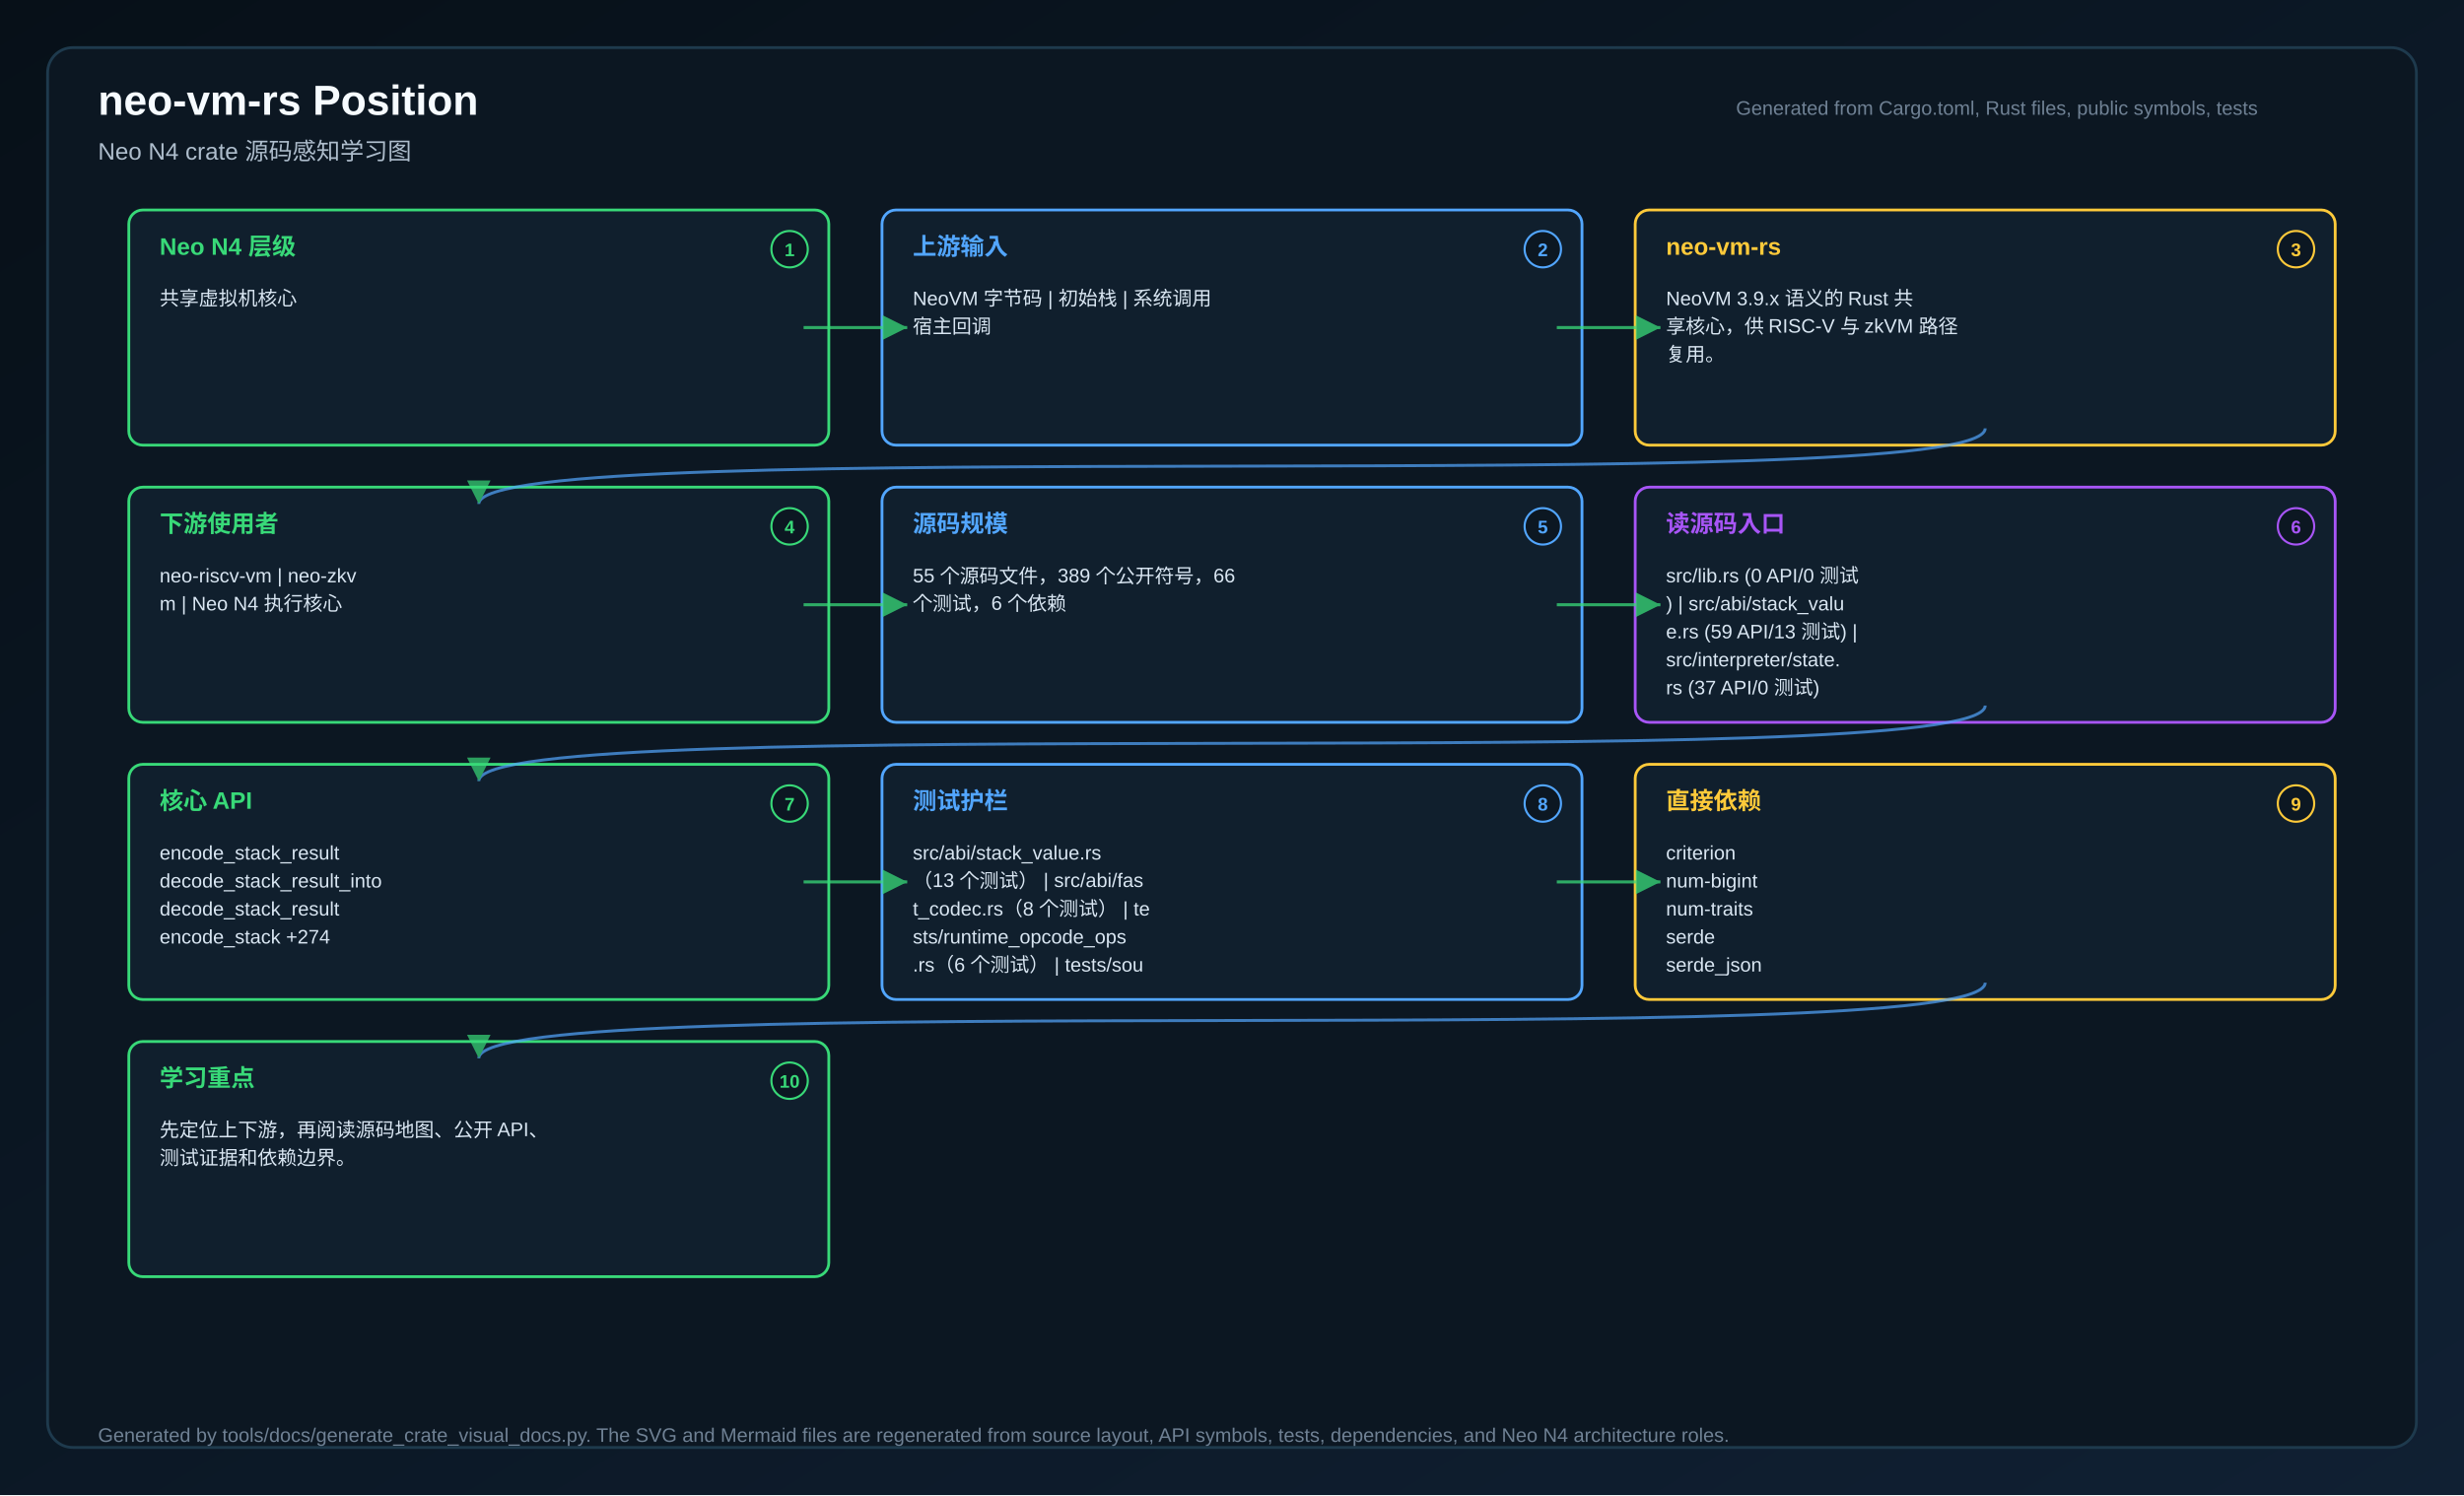
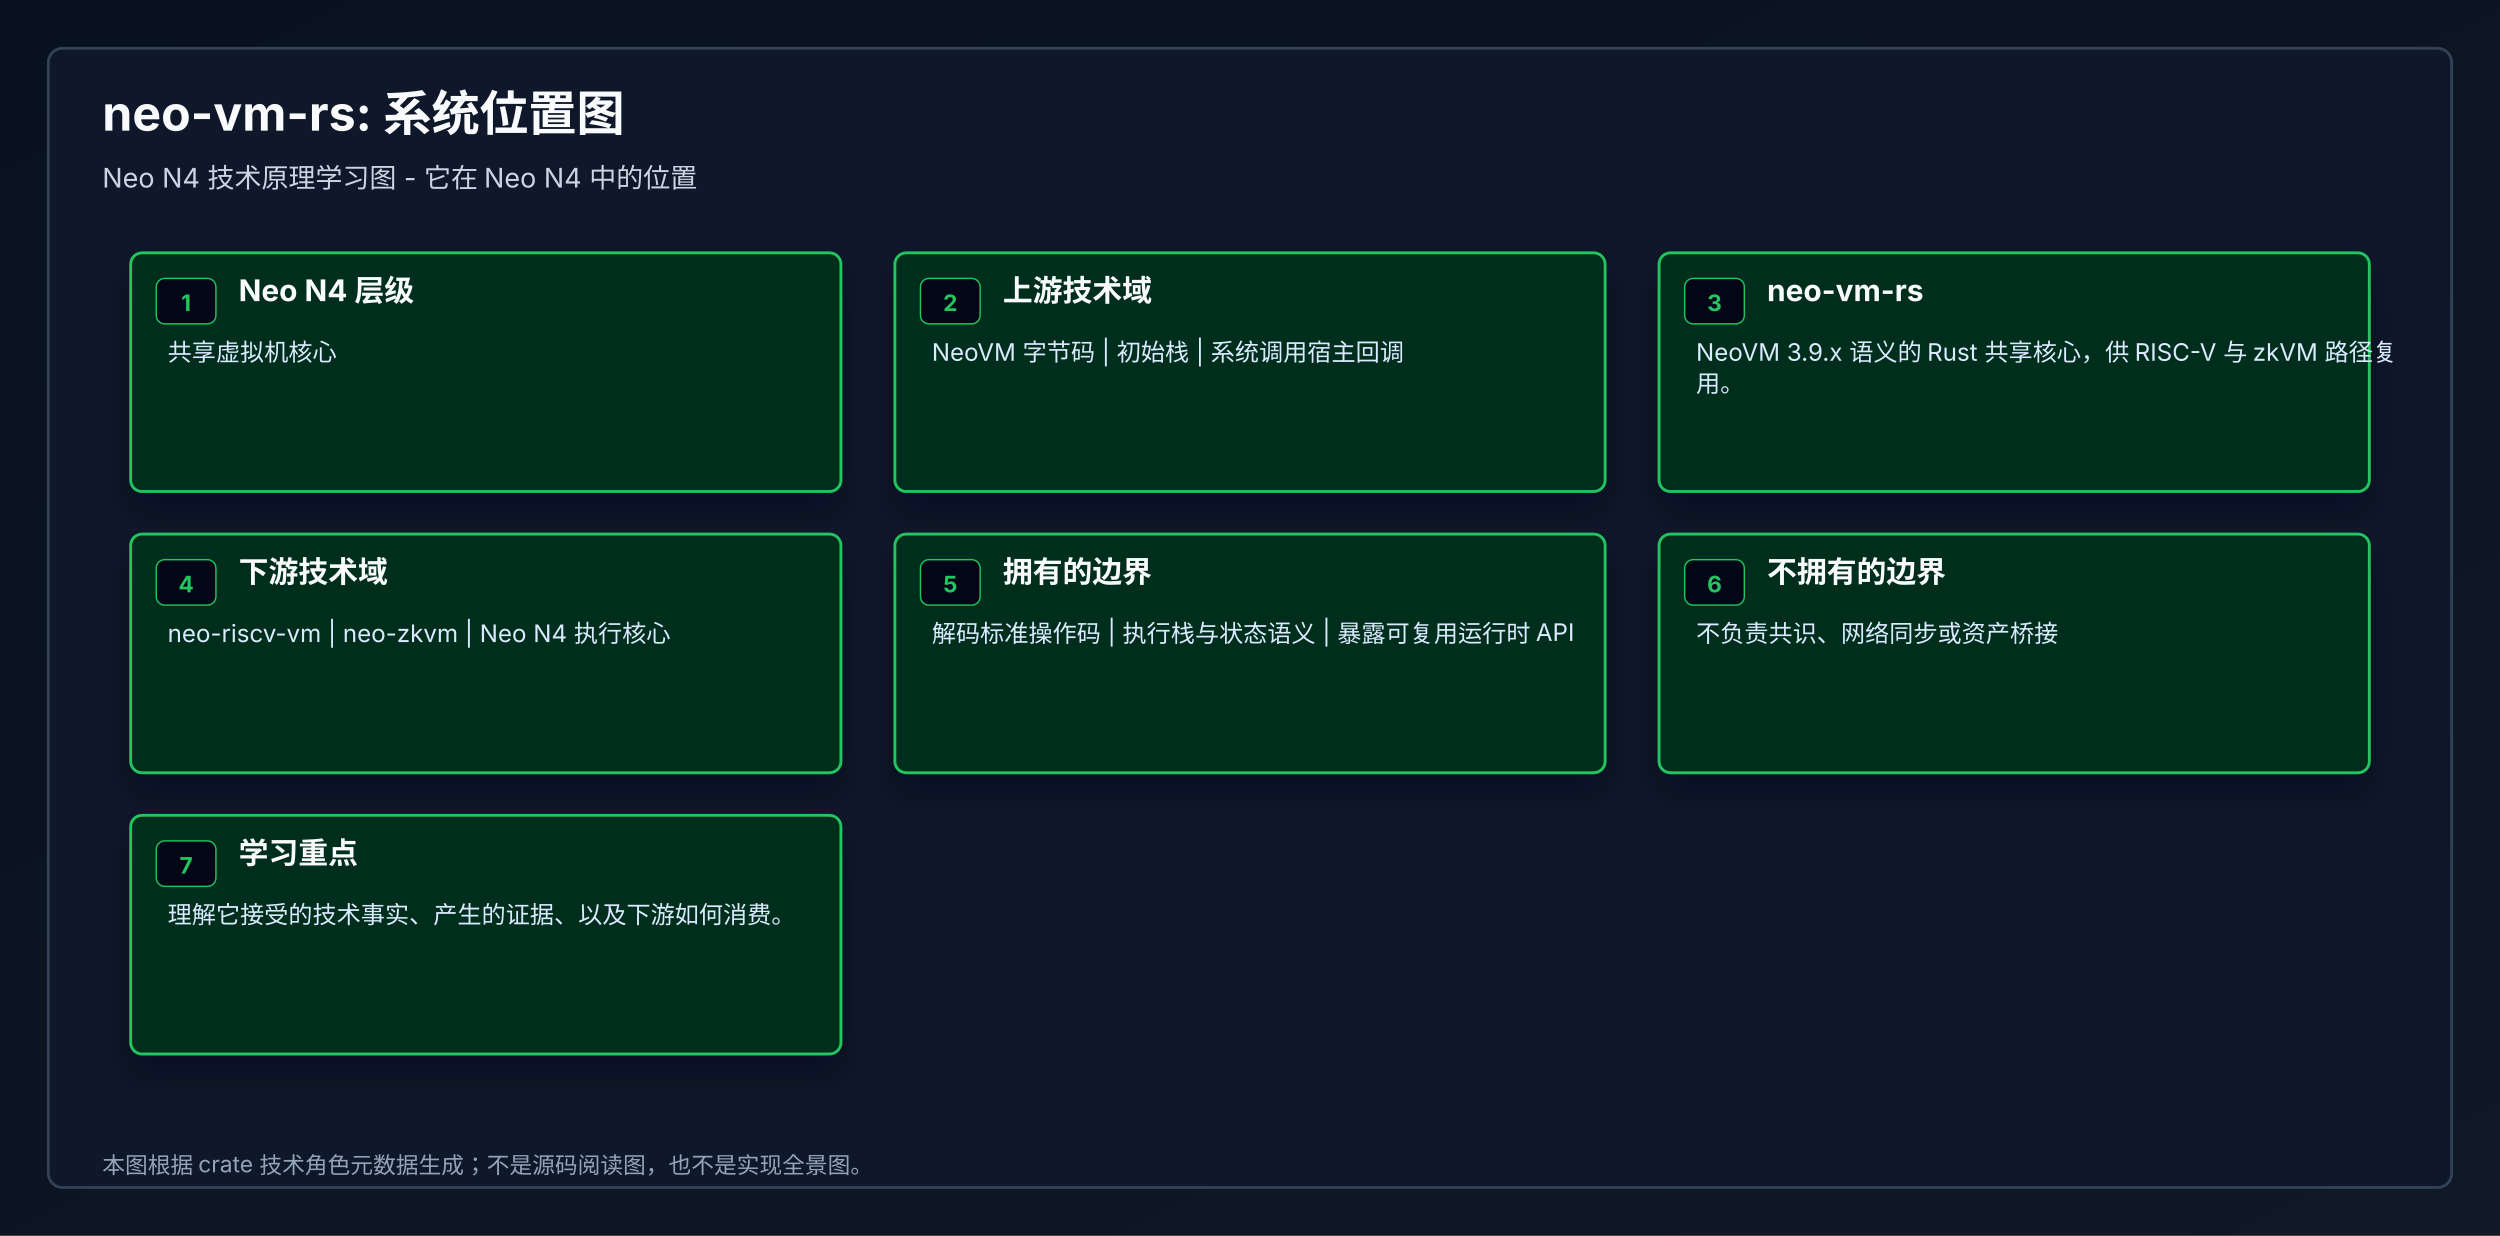
- <svg xmlns="http://www.w3.org/2000/svg" width="1760" height="1068" viewBox="0 0 1760 1068" role="img" aria-label="neo-vm-rs Position">
+ <svg xmlns="http://www.w3.org/2000/svg" width="1760" height="870" viewBox="0 0 1760 870" role="img" aria-label="neo-vm-rs 系统位置图">
  <defs>
-     <linearGradient id="bg" x1="0" x2="1" y1="0" y2="1">
-       <stop offset="0" stop-color="#071018" />
-       <stop offset="1" stop-color="#102033" />
+     <linearGradient id="bg" x1="0" y1="0" x2="1" y2="1">
+       <stop offset="0%" stop-color="#08111f" />
+       <stop offset="100%" stop-color="#111827" />
    </linearGradient>
-     <marker id="arrow" markerWidth="12" markerHeight="12" refX="10" refY="6" orient="auto">
-       <path d="M2,2 L10,6 L2,10 Z" fill="#38d978" />
-     </marker>
+     <filter id="shadow" x="-15%" y="-15%" width="130%" height="130%">
+       <feDropShadow dx="0" dy="14" stdDeviation="12" flood-color="#020617" flood-opacity="0.42" />
+     </filter>
  </defs>
-   <rect x="0" y="0" width="1760" height="1068" fill="url(#bg)" />
-   <rect x="34" y="34" width="1692" height="1000" rx="18" fill="#0c1722" stroke="#1e3a4d" stroke-width="2" />
-   <text x="70" y="82" fill="#f6fbff" font-size="30" font-family="Segoe UI, Arial, sans-serif" font-weight="700">neo-vm-rs Position</text>
-   <text x="70" y="114" fill="#aebdcc" font-size="17" font-family="Segoe UI, Arial, sans-serif">Neo N4 crate 源码感知学习图</text>
-   <text x="1240" y="82" fill="#6f8194" font-size="14" font-family="Segoe UI, Arial, sans-serif">Generated from Cargo.toml, Rust files, public symbols, tests</text>
-   <rect x="92" y="150" width="500" height="168" rx="10" fill="#101f2d" stroke="#38d978" stroke-width="2" />
-   <circle cx="564" cy="178" r="13" fill="#0c1722" stroke="#38d978" stroke-width="1.5" />
-   <text x="564" y="183" text-anchor="middle" fill="#38d978" font-size="13" font-family="Segoe UI, Arial, sans-serif" font-weight="700">1</text>
-   <text x="114" y="182" fill="#38d978" font-size="17" font-family="Segoe UI, Arial, sans-serif" font-weight="700">Neo N4 层级</text>
-   <text x="114" y="218" fill="#d9e6f2" font-size="14" font-family="Segoe UI, Arial, sans-serif">共享虚拟机核心</text>
-   <rect x="630" y="150" width="500" height="168" rx="10" fill="#101f2d" stroke="#52a6ff" stroke-width="2" />
-   <circle cx="1102" cy="178" r="13" fill="#0c1722" stroke="#52a6ff" stroke-width="1.5" />
-   <text x="1102" y="183" text-anchor="middle" fill="#52a6ff" font-size="13" font-family="Segoe UI, Arial, sans-serif" font-weight="700">2</text>
-   <text x="652" y="182" fill="#52a6ff" font-size="17" font-family="Segoe UI, Arial, sans-serif" font-weight="700">上游输入</text>
-   <text x="652" y="218" fill="#d9e6f2" font-size="14" font-family="Segoe UI, Arial, sans-serif">NeoVM 字节码 | 初始栈 | 系统调用</text>
-   <text x="652" y="238" fill="#d9e6f2" font-size="14" font-family="Segoe UI, Arial, sans-serif">宿主回调</text>
-   <rect x="1168" y="150" width="500" height="168" rx="10" fill="#101f2d" stroke="#ffca3a" stroke-width="2" />
-   <circle cx="1640" cy="178" r="13" fill="#0c1722" stroke="#ffca3a" stroke-width="1.5" />
-   <text x="1640" y="183" text-anchor="middle" fill="#ffca3a" font-size="13" font-family="Segoe UI, Arial, sans-serif" font-weight="700">3</text>
-   <text x="1190" y="182" fill="#ffca3a" font-size="17" font-family="Segoe UI, Arial, sans-serif" font-weight="700">neo-vm-rs</text>
-   <text x="1190" y="218" fill="#d9e6f2" font-size="14" font-family="Segoe UI, Arial, sans-serif">NeoVM 3.9.x 语义的 Rust 共</text>
-   <text x="1190" y="238" fill="#d9e6f2" font-size="14" font-family="Segoe UI, Arial, sans-serif">享核心，供 RISC-V 与 zkVM 路径</text>
-   <text x="1190" y="258" fill="#d9e6f2" font-size="14" font-family="Segoe UI, Arial, sans-serif">复用。</text>
-   <rect x="92" y="348" width="500" height="168" rx="10" fill="#101f2d" stroke="#38d978" stroke-width="2" />
-   <circle cx="564" cy="376" r="13" fill="#0c1722" stroke="#38d978" stroke-width="1.5" />
-   <text x="564" y="381" text-anchor="middle" fill="#38d978" font-size="13" font-family="Segoe UI, Arial, sans-serif" font-weight="700">4</text>
-   <text x="114" y="380" fill="#38d978" font-size="17" font-family="Segoe UI, Arial, sans-serif" font-weight="700">下游使用者</text>
-   <text x="114" y="416" fill="#d9e6f2" font-size="14" font-family="Segoe UI, Arial, sans-serif">neo-riscv-vm | neo-zkv</text>
-   <text x="114" y="436" fill="#d9e6f2" font-size="14" font-family="Segoe UI, Arial, sans-serif">m | Neo N4 执行核心</text>
-   <rect x="630" y="348" width="500" height="168" rx="10" fill="#101f2d" stroke="#52a6ff" stroke-width="2" />
-   <circle cx="1102" cy="376" r="13" fill="#0c1722" stroke="#52a6ff" stroke-width="1.5" />
-   <text x="1102" y="381" text-anchor="middle" fill="#52a6ff" font-size="13" font-family="Segoe UI, Arial, sans-serif" font-weight="700">5</text>
-   <text x="652" y="380" fill="#52a6ff" font-size="17" font-family="Segoe UI, Arial, sans-serif" font-weight="700">源码规模</text>
-   <text x="652" y="416" fill="#d9e6f2" font-size="14" font-family="Segoe UI, Arial, sans-serif">55 个源码文件，389 个公开符号，66 </text>
-   <text x="652" y="436" fill="#d9e6f2" font-size="14" font-family="Segoe UI, Arial, sans-serif">个测试，6 个依赖</text>
-   <rect x="1168" y="348" width="500" height="168" rx="10" fill="#101f2d" stroke="#a855f7" stroke-width="2" />
-   <circle cx="1640" cy="376" r="13" fill="#0c1722" stroke="#a855f7" stroke-width="1.5" />
-   <text x="1640" y="381" text-anchor="middle" fill="#a855f7" font-size="13" font-family="Segoe UI, Arial, sans-serif" font-weight="700">6</text>
-   <text x="1190" y="380" fill="#a855f7" font-size="17" font-family="Segoe UI, Arial, sans-serif" font-weight="700">读源码入口</text>
-   <text x="1190" y="416" fill="#d9e6f2" font-size="14" font-family="Segoe UI, Arial, sans-serif">src/lib.rs (0 API/0 测试</text>
-   <text x="1190" y="436" fill="#d9e6f2" font-size="14" font-family="Segoe UI, Arial, sans-serif">) | src/abi/stack_valu</text>
-   <text x="1190" y="456" fill="#d9e6f2" font-size="14" font-family="Segoe UI, Arial, sans-serif">e.rs (59 API/13 测试) | </text>
-   <text x="1190" y="476" fill="#d9e6f2" font-size="14" font-family="Segoe UI, Arial, sans-serif">src/interpreter/state.</text>
-   <text x="1190" y="496" fill="#d9e6f2" font-size="14" font-family="Segoe UI, Arial, sans-serif">rs (37 API/0 测试)</text>
-   <rect x="92" y="546" width="500" height="168" rx="10" fill="#101f2d" stroke="#38d978" stroke-width="2" />
-   <circle cx="564" cy="574" r="13" fill="#0c1722" stroke="#38d978" stroke-width="1.5" />
-   <text x="564" y="579" text-anchor="middle" fill="#38d978" font-size="13" font-family="Segoe UI, Arial, sans-serif" font-weight="700">7</text>
-   <text x="114" y="578" fill="#38d978" font-size="17" font-family="Segoe UI, Arial, sans-serif" font-weight="700">核心 API</text>
-   <text x="114" y="614" fill="#d9e6f2" font-size="14" font-family="Segoe UI, Arial, sans-serif">encode_stack_result</text>
-   <text x="114" y="634" fill="#d9e6f2" font-size="14" font-family="Segoe UI, Arial, sans-serif">decode_stack_result_into</text>
-   <text x="114" y="654" fill="#d9e6f2" font-size="14" font-family="Segoe UI, Arial, sans-serif">decode_stack_result</text>
-   <text x="114" y="674" fill="#d9e6f2" font-size="14" font-family="Segoe UI, Arial, sans-serif">encode_stack +274</text>
-   <rect x="630" y="546" width="500" height="168" rx="10" fill="#101f2d" stroke="#52a6ff" stroke-width="2" />
-   <circle cx="1102" cy="574" r="13" fill="#0c1722" stroke="#52a6ff" stroke-width="1.5" />
-   <text x="1102" y="579" text-anchor="middle" fill="#52a6ff" font-size="13" font-family="Segoe UI, Arial, sans-serif" font-weight="700">8</text>
-   <text x="652" y="578" fill="#52a6ff" font-size="17" font-family="Segoe UI, Arial, sans-serif" font-weight="700">测试护栏</text>
-   <text x="652" y="614" fill="#d9e6f2" font-size="14" font-family="Segoe UI, Arial, sans-serif">src/abi/stack_value.rs</text>
-   <text x="652" y="634" fill="#d9e6f2" font-size="14" font-family="Segoe UI, Arial, sans-serif">（13 个测试） | src/abi/fas</text>
-   <text x="652" y="654" fill="#d9e6f2" font-size="14" font-family="Segoe UI, Arial, sans-serif">t_codec.rs（8 个测试） | te</text>
-   <text x="652" y="674" fill="#d9e6f2" font-size="14" font-family="Segoe UI, Arial, sans-serif">sts/runtime_opcode_ops</text>
-   <text x="652" y="694" fill="#d9e6f2" font-size="14" font-family="Segoe UI, Arial, sans-serif">.rs（6 个测试） | tests/sou</text>
-   <rect x="1168" y="546" width="500" height="168" rx="10" fill="#101f2d" stroke="#ffca3a" stroke-width="2" />
-   <circle cx="1640" cy="574" r="13" fill="#0c1722" stroke="#ffca3a" stroke-width="1.5" />
-   <text x="1640" y="579" text-anchor="middle" fill="#ffca3a" font-size="13" font-family="Segoe UI, Arial, sans-serif" font-weight="700">9</text>
-   <text x="1190" y="578" fill="#ffca3a" font-size="17" font-family="Segoe UI, Arial, sans-serif" font-weight="700">直接依赖</text>
-   <text x="1190" y="614" fill="#d9e6f2" font-size="14" font-family="Segoe UI, Arial, sans-serif">criterion</text>
-   <text x="1190" y="634" fill="#d9e6f2" font-size="14" font-family="Segoe UI, Arial, sans-serif">num-bigint</text>
-   <text x="1190" y="654" fill="#d9e6f2" font-size="14" font-family="Segoe UI, Arial, sans-serif">num-traits</text>
-   <text x="1190" y="674" fill="#d9e6f2" font-size="14" font-family="Segoe UI, Arial, sans-serif">serde</text>
-   <text x="1190" y="694" fill="#d9e6f2" font-size="14" font-family="Segoe UI, Arial, sans-serif">serde_json</text>
-   <rect x="92" y="744" width="500" height="168" rx="10" fill="#101f2d" stroke="#38d978" stroke-width="2" />
-   <circle cx="564" cy="772" r="13" fill="#0c1722" stroke="#38d978" stroke-width="1.5" />
-   <text x="564" y="777" text-anchor="middle" fill="#38d978" font-size="13" font-family="Segoe UI, Arial, sans-serif" font-weight="700">10</text>
-   <text x="114" y="776" fill="#38d978" font-size="17" font-family="Segoe UI, Arial, sans-serif" font-weight="700">学习重点</text>
-   <text x="114" y="812" fill="#d9e6f2" font-size="14" font-family="Segoe UI, Arial, sans-serif">先定位上下游，再阅读源码地图、公开 API、</text>
-   <text x="114" y="832" fill="#d9e6f2" font-size="14" font-family="Segoe UI, Arial, sans-serif">测试证据和依赖边界。</text>
-   <line x1="574" y1="234" x2="648" y2="234" stroke="#38d978" stroke-width="2.2" marker-end="url(#arrow)" opacity="0.75" />
-   <line x1="1112" y1="234" x2="1186" y2="234" stroke="#38d978" stroke-width="2.2" marker-end="url(#arrow)" opacity="0.75" />
-   <line x1="574" y1="432" x2="648" y2="432" stroke="#38d978" stroke-width="2.2" marker-end="url(#arrow)" opacity="0.75" />
-   <line x1="1112" y1="432" x2="1186" y2="432" stroke="#38d978" stroke-width="2.2" marker-end="url(#arrow)" opacity="0.75" />
-   <line x1="574" y1="630" x2="648" y2="630" stroke="#38d978" stroke-width="2.2" marker-end="url(#arrow)" opacity="0.75" />
-   <line x1="1112" y1="630" x2="1186" y2="630" stroke="#38d978" stroke-width="2.2" marker-end="url(#arrow)" opacity="0.75" />
-   <path d="M1418 306 C1418 358, 342 308, 342 360" stroke="#52a6ff" stroke-width="2.1" fill="none" marker-end="url(#arrow)" opacity="0.7" />
-   <path d="M1418 504 C1418 556, 342 506, 342 558" stroke="#52a6ff" stroke-width="2.1" fill="none" marker-end="url(#arrow)" opacity="0.7" />
-   <path d="M1418 702 C1418 754, 342 704, 342 756" stroke="#52a6ff" stroke-width="2.1" fill="none" marker-end="url(#arrow)" opacity="0.7" />
-   <text x="70" y="1030" fill="#6f8194" font-size="14" font-family="Segoe UI, Arial, sans-serif">Generated by tools/docs/generate_crate_visual_docs.py. The SVG and Mermaid files are regenerated from source layout, API symbols, tests, dependencies, and Neo N4 architecture roles.</text>
+   <rect width="1760" height="100%" fill="url(#bg)" />
+   <rect x="34" y="34" width="1692" height="802" rx="10" fill="#0f172a" stroke="#334155" stroke-width="2" />
+   <text x="72" y="92" fill="#f8fafc" font-family="Inter,Segoe UI,Arial,sans-serif" font-size="34" font-weight="700">neo-vm-rs: 系统位置图</text>
+   <text x="72" y="132" fill="#cbd5e1" font-family="Inter,Segoe UI,Arial,sans-serif" font-size="19">Neo N4 技术原理学习图 - 它在 Neo N4 中的位置</text>
+   <rect x="92" y="178" width="500" height="168" rx="8" fill="#052e1a" stroke="#22c55e" stroke-width="2" filter="url(#shadow)" />
+   <rect x="110" y="196" width="42" height="32" rx="6" fill="#020617" stroke="#22c55e" stroke-width="1" />
+   <text x="131" y="219" text-anchor="middle" fill="#22c55e" font-family="Inter,Segoe UI,Arial,sans-serif" font-size="16" font-weight="700">1</text>
+   <text x="168" y="212" fill="#f8fafc" font-family="Inter,Segoe UI,Arial,sans-serif" font-size="21" font-weight="700">Neo N4 层级</text>
+   <text x="118" y="254" fill="#dbeafe" font-family="Inter,Segoe UI,Arial,sans-serif" font-size="17">共享虚拟机核心</text>
+   <rect x="630" y="178" width="500" height="168" rx="8" fill="#052e1a" stroke="#22c55e" stroke-width="2" filter="url(#shadow)" />
+   <rect x="648" y="196" width="42" height="32" rx="6" fill="#020617" stroke="#22c55e" stroke-width="1" />
+   <text x="669" y="219" text-anchor="middle" fill="#22c55e" font-family="Inter,Segoe UI,Arial,sans-serif" font-size="16" font-weight="700">2</text>
+   <text x="706" y="212" fill="#f8fafc" font-family="Inter,Segoe UI,Arial,sans-serif" font-size="21" font-weight="700">上游技术域</text>
+   <text x="656" y="254" fill="#dbeafe" font-family="Inter,Segoe UI,Arial,sans-serif" font-size="17">NeoVM 字节码 | 初始栈 | 系统调用宿主回调</text>
+   <rect x="1168" y="178" width="500" height="168" rx="8" fill="#052e1a" stroke="#22c55e" stroke-width="2" filter="url(#shadow)" />
+   <rect x="1186" y="196" width="42" height="32" rx="6" fill="#020617" stroke="#22c55e" stroke-width="1" />
+   <text x="1207" y="219" text-anchor="middle" fill="#22c55e" font-family="Inter,Segoe UI,Arial,sans-serif" font-size="16" font-weight="700">3</text>
+   <text x="1244" y="212" fill="#f8fafc" font-family="Inter,Segoe UI,Arial,sans-serif" font-size="21" font-weight="700">neo-vm-rs</text>
+   <text x="1194" y="254" fill="#dbeafe" font-family="Inter,Segoe UI,Arial,sans-serif" font-size="17">NeoVM 3.9.x 语义的 Rust 共享核心，供 RISC-V 与 zkVM 路径复</text>
+   <text x="1194" y="276" fill="#dbeafe" font-family="Inter,Segoe UI,Arial,sans-serif" font-size="17">用。</text>
+   <rect x="92" y="376" width="500" height="168" rx="8" fill="#052e1a" stroke="#22c55e" stroke-width="2" filter="url(#shadow)" />
+   <rect x="110" y="394" width="42" height="32" rx="6" fill="#020617" stroke="#22c55e" stroke-width="1" />
+   <text x="131" y="417" text-anchor="middle" fill="#22c55e" font-family="Inter,Segoe UI,Arial,sans-serif" font-size="16" font-weight="700">4</text>
+   <text x="168" y="410" fill="#f8fafc" font-family="Inter,Segoe UI,Arial,sans-serif" font-size="21" font-weight="700">下游技术域</text>
+   <text x="118" y="452" fill="#dbeafe" font-family="Inter,Segoe UI,Arial,sans-serif" font-size="17">neo-riscv-vm | neo-zkvm | Neo N4 执行核心</text>
+   <rect x="630" y="376" width="500" height="168" rx="8" fill="#052e1a" stroke="#22c55e" stroke-width="2" filter="url(#shadow)" />
+   <rect x="648" y="394" width="42" height="32" rx="6" fill="#020617" stroke="#22c55e" stroke-width="1" />
+   <text x="669" y="417" text-anchor="middle" fill="#22c55e" font-family="Inter,Segoe UI,Arial,sans-serif" font-size="16" font-weight="700">5</text>
+   <text x="706" y="410" fill="#f8fafc" font-family="Inter,Segoe UI,Arial,sans-serif" font-size="21" font-weight="700">拥有的边界</text>
+   <text x="656" y="452" fill="#dbeafe" font-family="Inter,Segoe UI,Arial,sans-serif" font-size="17">解码标准操作码 | 执行栈与状态语义 | 暴露可复用运行时 API</text>
+   <rect x="1168" y="376" width="500" height="168" rx="8" fill="#052e1a" stroke="#22c55e" stroke-width="2" filter="url(#shadow)" />
+   <rect x="1186" y="394" width="42" height="32" rx="6" fill="#020617" stroke="#22c55e" stroke-width="1" />
+   <text x="1207" y="417" text-anchor="middle" fill="#22c55e" font-family="Inter,Segoe UI,Arial,sans-serif" font-size="16" font-weight="700">6</text>
+   <text x="1244" y="410" fill="#f8fafc" font-family="Inter,Segoe UI,Arial,sans-serif" font-size="21" font-weight="700">不拥有的边界</text>
+   <text x="1194" y="452" fill="#dbeafe" font-family="Inter,Segoe UI,Arial,sans-serif" font-size="17">不负责共识、网络同步或资产桥接</text>
+   <rect x="92" y="574" width="500" height="168" rx="8" fill="#052e1a" stroke="#22c55e" stroke-width="2" filter="url(#shadow)" />
+   <rect x="110" y="592" width="42" height="32" rx="6" fill="#020617" stroke="#22c55e" stroke-width="1" />
+   <text x="131" y="615" text-anchor="middle" fill="#22c55e" font-family="Inter,Segoe UI,Arial,sans-serif" font-size="16" font-weight="700">7</text>
+   <text x="168" y="608" fill="#f8fafc" font-family="Inter,Segoe UI,Arial,sans-serif" font-size="21" font-weight="700">学习重点</text>
+   <text x="118" y="650" fill="#dbeafe" font-family="Inter,Segoe UI,Arial,sans-serif" font-size="17">理解它接受的技术事实、产生的证据、以及下游如何消费。</text>
+   <text x="72" y="826" fill="#94a3b8" font-family="Inter,Segoe UI,Arial,sans-serif" font-size="16">本图根据 crate 技术角色元数据生成；不是源码阅读图，也不是实现全景图。</text>
</svg>
